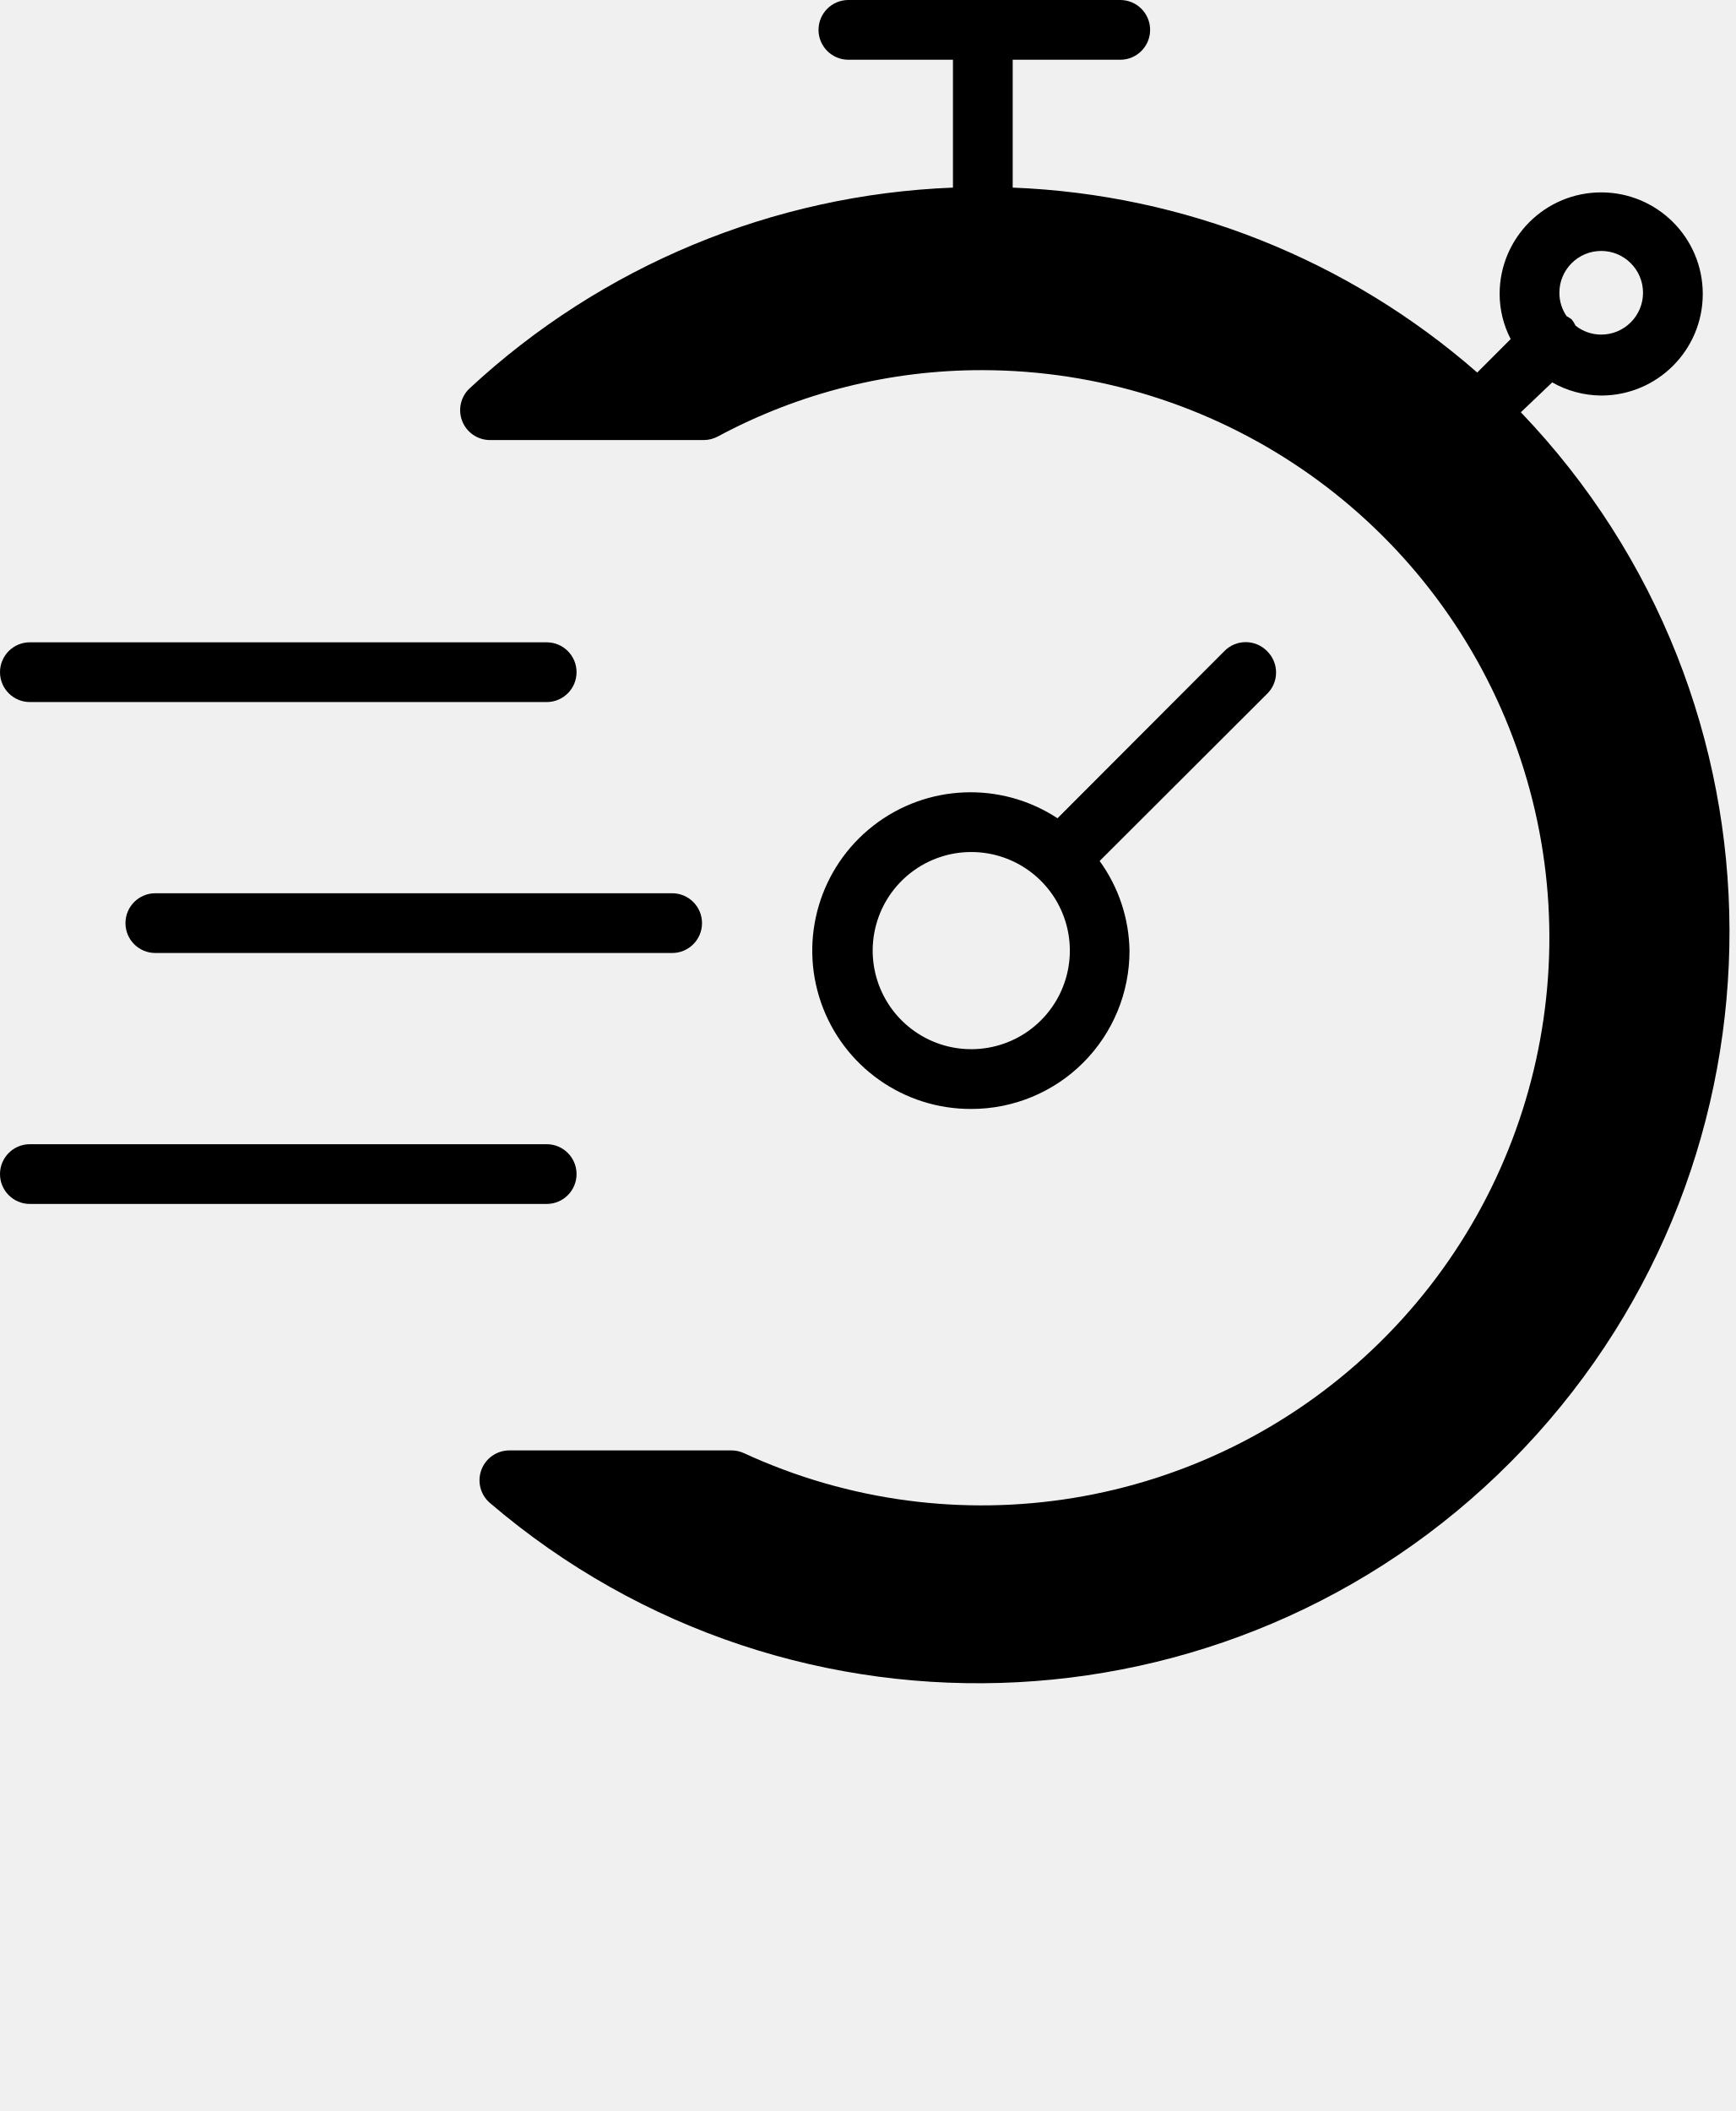
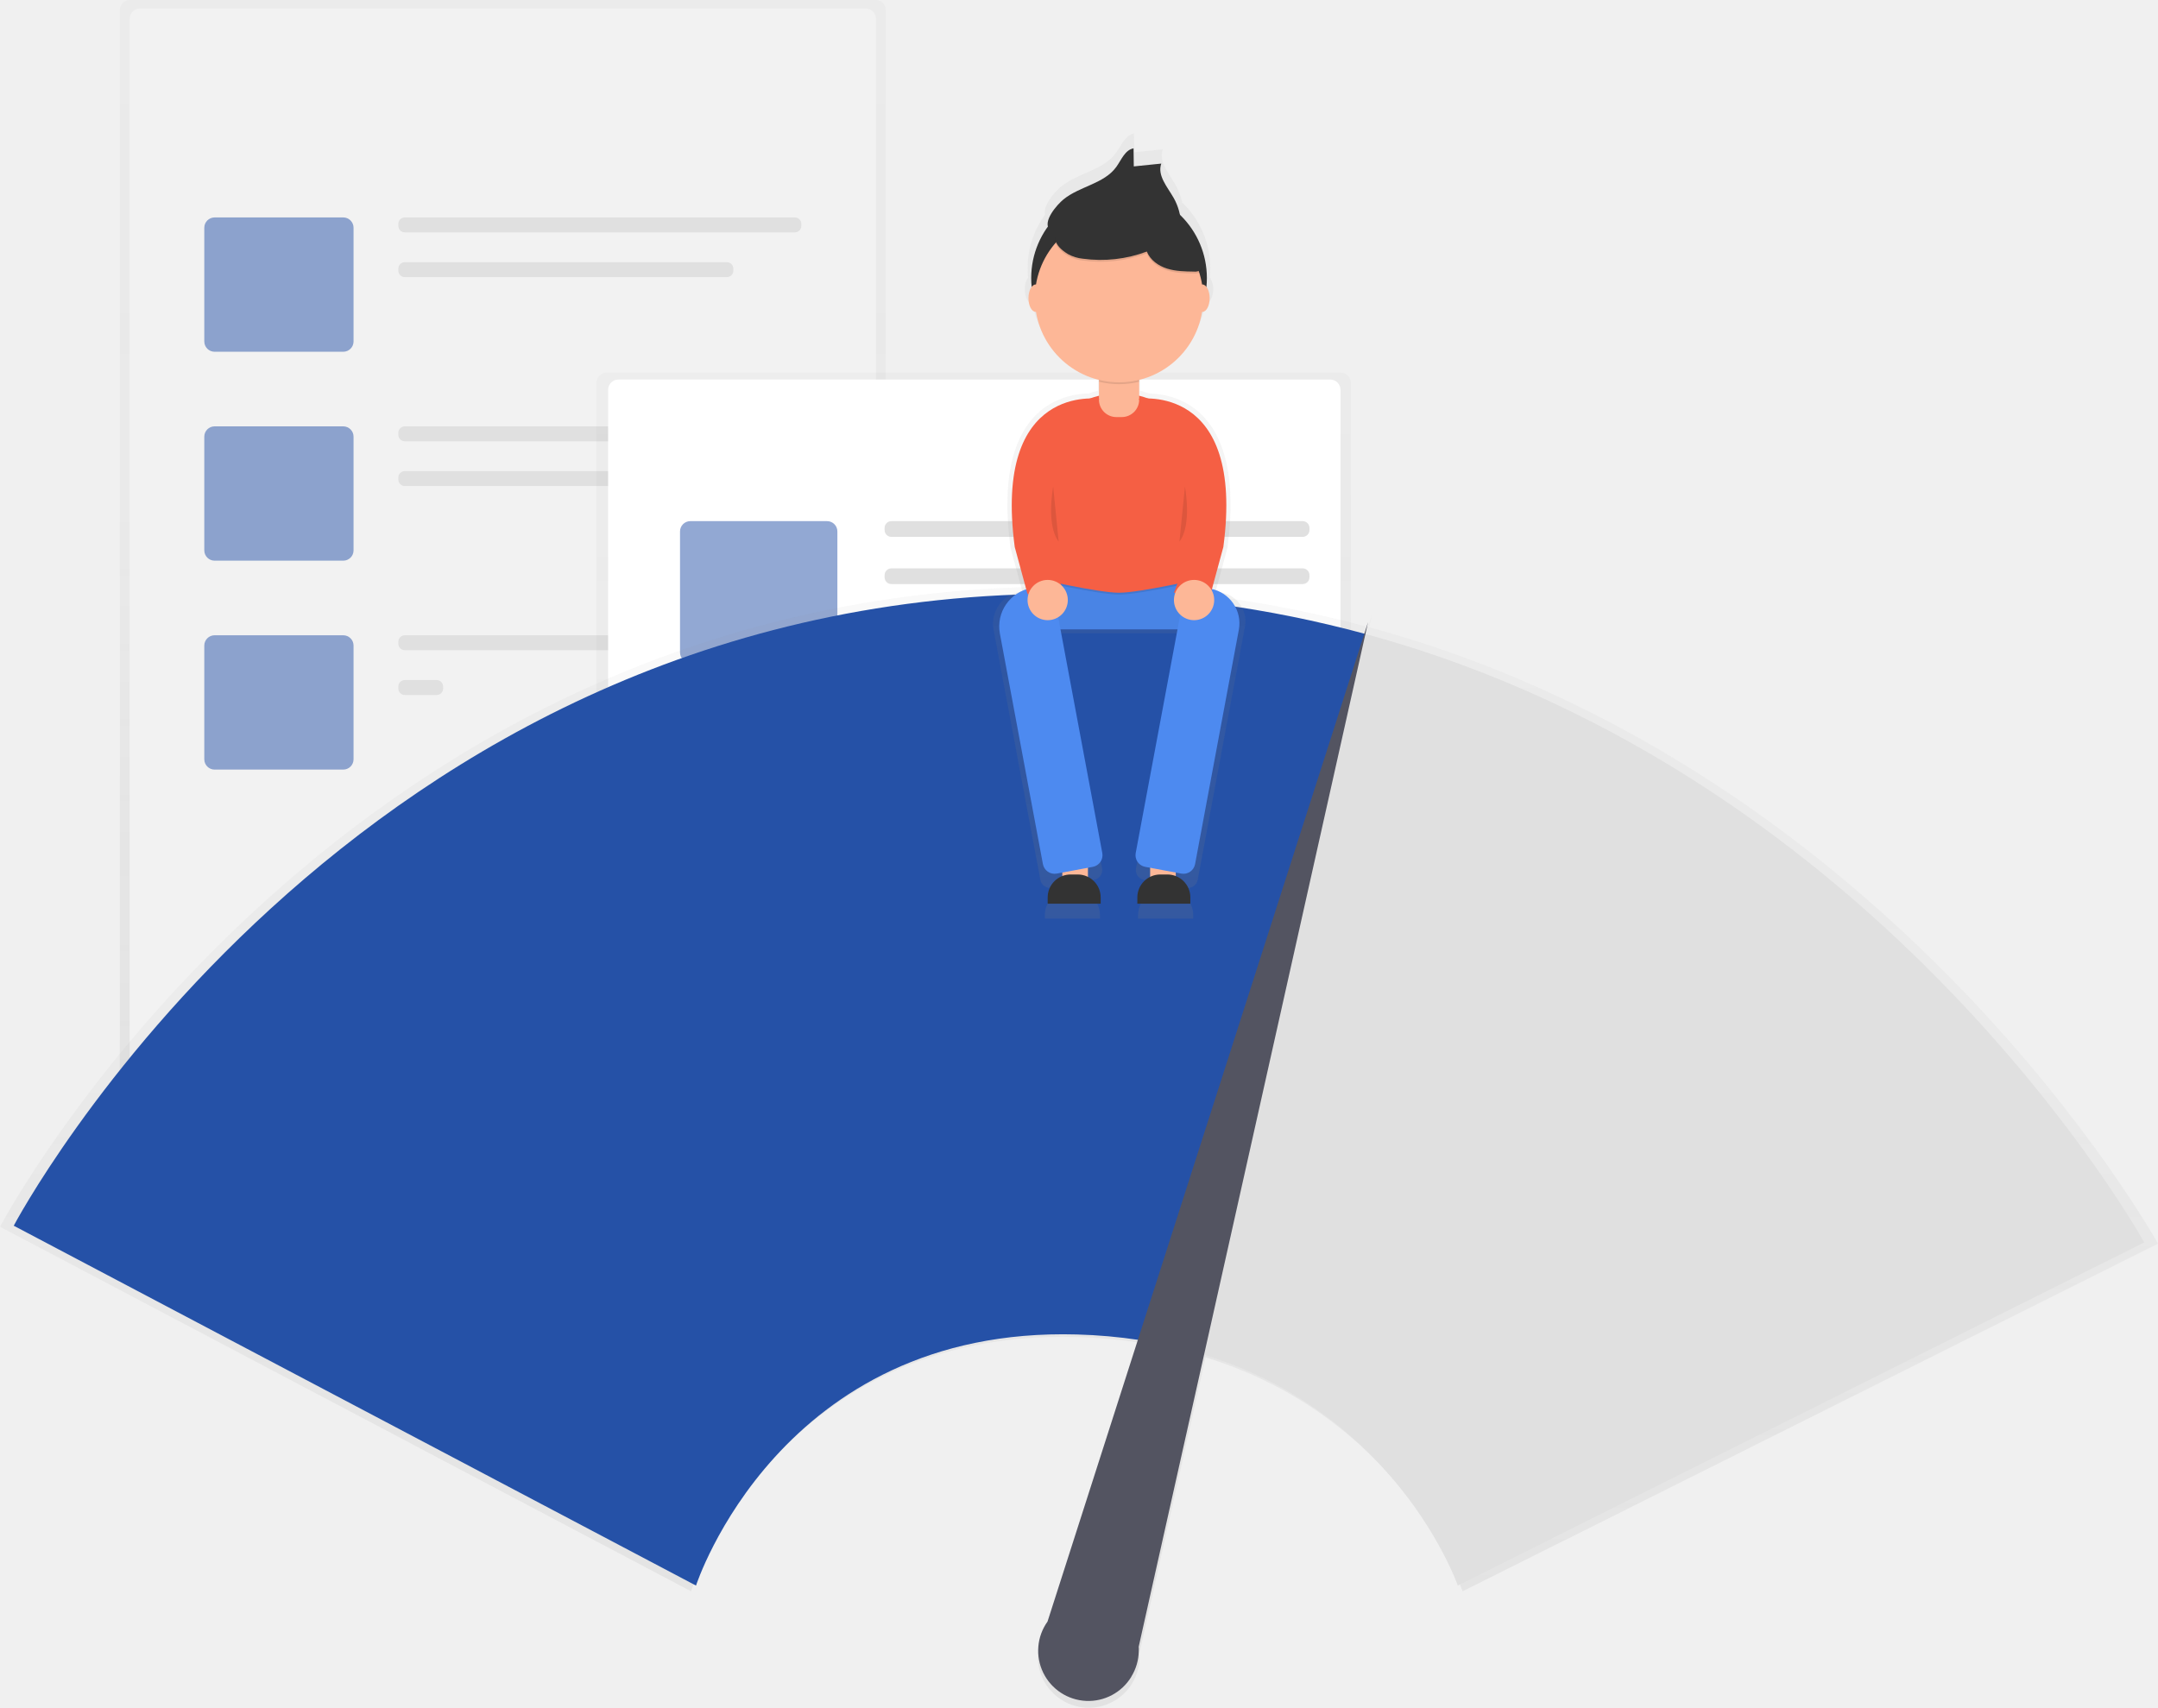
- <svg xmlns="http://www.w3.org/2000/svg" viewBox="0 0 58.1 70.662" x="0px" y="0px">
-   <g data-name="Layer 2">
-     <g>
-       <g data-name="Layer 15">
-         <path d="M42.41,21.79a1,1,0,0,0-1.42,0l-5.59,5.6a5.3,5.3,0,1,0-2.89,9.73,5.29,5.29,0,0,0,5.3-5.3,5.25,5.25,0,0,0-1-3l5.58-5.57A1,1,0,0,0,42.41,21.79ZM34.84,34.16a3.3,3.3,0,1,1-2.33-5.64,3.3,3.3,0,0,1,2.33,5.64Z" />
-         <path d="M4.2,30.9a1,1,0,0,0,1,1H22.5a1,1,0,0,0,0-2H5.2A1,1,0,0,0,4.2,30.9Z" />
-         <path d="M1,23.5H18.3a1,1,0,0,0,0-2H1a1,1,0,0,0,0,2Z" />
-         <path d="M19.3,39.3a1,1,0,0,0-1-1H1a1,1,0,0,0,0,2H18.3A1,1,0,0,0,19.3,39.3Z" />
-         <path d="M50.91,13.8l1.05-1a3.38,3.38,0,0,0,1.64.44,3.4,3.4,0,1,0-3.4-3.4,3.3,3.3,0,0,0,.37,1.51l-1.12,1.12A25.09,25.09,0,0,0,33.9,6.28V2h3.6a1,1,0,0,0,0-2H28.4a1,1,0,0,0,0,2h3.5V6.28A25.22,25.22,0,0,0,15.72,13a1,1,0,0,0,.68,1.73h7.16a1,1,0,0,0,.47-.12,18.64,18.64,0,0,1,8.87-2.22,19,19,0,1,1-8,36.25,1,1,0,0,0-.42-.09H17.05a1,1,0,0,0-.66,1.75A25.15,25.15,0,0,0,50.91,13.8ZM53.6,8.4a1.4,1.4,0,0,1,0,2.8,1.38,1.38,0,0,1-.86-.3.92.92,0,0,0-.13-.21,1.63,1.63,0,0,0-.17-.11,1.38,1.38,0,0,1-.24-.78A1.4,1.4,0,0,1,53.6,8.4Z" />
-       </g>
-     </g>
+ <svg xmlns="http://www.w3.org/2000/svg" xmlns:xlink="http://www.w3.org/1999/xlink" id="f130f8b3-b494-408e-9d23-4781bd978d43" data-name="Layer 1" width="942" height="745.6" viewBox="0 0 942 745.6">
+   <defs>
+     <linearGradient id="19dcf708-dd5c-44ad-a611-182aebfaf3c5" x1="219.48" y1="505.38" x2="219.48" gradientUnits="userSpaceOnUse">
+       <stop offset="0" stop-color="gray" stop-opacity="0.25" />
+       <stop offset="0.54" stop-color="gray" stop-opacity="0.12" />
+       <stop offset="1" stop-color="gray" stop-opacity="0.1" />
+     </linearGradient>
+     <linearGradient id="fbcf3902-941f-4a87-a568-e80fc50a1800" x1="425.02" y1="459.78" x2="425.02" y2="162.72" xlink:href="#19dcf708-dd5c-44ad-a611-182aebfaf3c5" />
+     <linearGradient id="34819b51-4aee-4e46-acb4-23489a509fb6" x1="600" y1="824.36" x2="600" y2="334.87" xlink:href="#19dcf708-dd5c-44ad-a611-182aebfaf3c5" />
+     <linearGradient id="cc414fb6-c720-43be-8b52-f04b3df2ea53" x1="617.59" y1="479.82" x2="617.59" y2="137.05" xlink:href="#19dcf708-dd5c-44ad-a611-182aebfaf3c5" />
+   </defs>
+   <g opacity="0.5">
+     <rect x="52.32" width="334.33" height="505.38" rx="4.5" ry="4.5" fill="url(#19dcf708-dd5c-44ad-a611-182aebfaf3c5)" />
  </g>
+   <rect x="56.6" y="3.71" width="325.76" height="495.16" rx="4.5" ry="4.5" fill="#f2f2f2" />
+   <g opacity="0.5">
+     <rect x="89.18" y="94.93" width="65.15" height="58.64" rx="4.5" ry="4.5" fill="#2551a7" />
+   </g>
+   <rect x="173.88" y="94.93" width="175.91" height="6.52" rx="2.82" ry="2.82" fill="#e0e0e0" />
+   <rect x="173.88" y="114.47" width="146.23" height="6.52" rx="2.82" ry="2.82" fill="#e0e0e0" />
+   <g opacity="0.5">
+     <rect x="89.18" y="186.14" width="65.15" height="58.64" rx="4.5" ry="4.5" fill="#2551a7" />
+   </g>
+   <rect x="173.88" y="186.14" width="175.91" height="6.52" rx="2.82" ry="2.82" fill="#e0e0e0" />
+   <rect x="173.88" y="205.68" width="175.91" height="6.52" rx="2.82" ry="2.82" fill="#e0e0e0" />
+   <g opacity="0.5">
+     <rect x="89.18" y="277.35" width="65.15" height="58.64" rx="4.5" ry="4.5" fill="#2551a7" />
+   </g>
+   <rect x="173.88" y="277.35" width="175.91" height="6.52" rx="2.82" ry="2.82" fill="#e0e0e0" />
+   <rect x="173.88" y="296.9" width="19.55" height="6.52" rx="2.82" ry="2.82" fill="#e0e0e0" />
+   <g opacity="0.5">
+     <rect x="260.36" y="162.72" width="329.32" height="297.06" rx="4.5" ry="4.5" fill="url(#fbcf3902-941f-4a87-a568-e80fc50a1800)" />
+   </g>
+   <rect x="265.45" y="165.7" width="319.7" height="287.73" rx="4.5" ry="4.5" fill="#fff" />
+   <g opacity="0.5">
+     <rect x="296.84" y="227.52" width="68.69" height="61.82" rx="4.5" ry="4.5" fill="#2551a7" />
+   </g>
+   <rect x="386.14" y="227.52" width="185.46" height="6.87" rx="2.98" ry="2.98" fill="#e0e0e0" />
+   <rect x="386.14" y="248.13" width="185.46" height="6.87" rx="2.98" ry="2.98" fill="#e0e0e0" />
+   <rect x="289.97" y="322.92" width="281.63" height="6.87" rx="2.98" ry="2.98" fill="#e0e0e0" />
+   <rect x="289.97" y="343.53" width="281.63" height="6.87" rx="2.98" ry="2.98" fill="#e0e0e0" />
+   <rect x="289.97" y="371" width="281.63" height="6.87" rx="2.98" ry="2.98" fill="#e0e0e0" />
+   <rect x="289.97" y="391.61" width="212.94" height="6.87" rx="2.98" ry="2.98" fill="#e0e0e0" />
+   <g opacity="0.5">
+     <path d="M726.64,352.64h0l1.17-5.22-1.64,5.1a510.06,510.06,0,0,0-130.8-17.64C277.05,333,129,614.33,129,614.33L430.66,773.49s37-114.74,168.41-111a226.18,226.18,0,0,1,27,2.36L586.09,789.38a22.2,22.2,0,1,0,37.07,24.4h0l0-.06a22.07,22.07,0,0,0,3.27-11.2c0-.67,0-1.34-.07-2l28.9-129.14c86.1,26.48,112.19,102.1,112.19,102.1L1071,621.73S957,415.2,726.64,352.64Z" transform="translate(-129 -78.76)" fill="url(#34819b51-4aee-4e46-acb4-23489a509fb6)" />
+   </g>
+   <path d="M595.43,338C281.17,336.17,135,613.89,135,613.89L432.82,771s36.54-113.28,166.27-109.63a223.22,223.22,0,0,1,27.29,2.42L725,355.54A503.55,503.55,0,0,0,595.43,338Z" transform="translate(-129 -78.76)" fill="#2551a7" />
+   <path d="M725,355.54,626.38,663.82C734,680.17,765.35,771,765.35,771L1065,621.2S952.41,417.3,725,355.54Z" transform="translate(-129 -78.76)" fill="#e0e0e0" />
+   <path d="M626.06,797.71,726.18,350.38,586.26,786.71a21.92,21.92,0,1,0,36.59,24.09h0v-.06a21.79,21.79,0,0,0,3.23-11.05C626.14,799,626.11,798.36,626.06,797.71Z" transform="translate(-129 -78.76)" fill="#535461" />
+   <g opacity="0.7">
+     <path d="M662.25,337.47l-2.62-.49,5.17-19c8.14-61-22.61-67.19-34.14-67.4a37.91,37.91,0,0,0-4.05-1.23v-7.2a38.22,38.22,0,0,0,28.55-30.86h.1c1.83,0,3.32-2.79,3.32-6.23a8.64,8.64,0,0,0-1.45-5.14q.2-2,.2-4A39.72,39.72,0,0,0,645,167.13a25.6,25.6,0,0,0-2.82-7.58c-2.83-5-7.54-10.18-5.62-15.59l-12.43,1.28-.12-8.19c-3.88.7-5.51,5.19-7.81,8.39-5.54,7.7-16.65,8.77-24,14.77-2.5,2-8.12,8.24-7.05,12.31a39.66,39.66,0,0,0-7.58,23.37q0,2,.2,4a8.64,8.64,0,0,0-1.45,5.14c0,3.44,1.49,6.23,3.32,6.23h.1a38.22,38.22,0,0,0,28.55,30.86v7.2a37.91,37.91,0,0,0-4.05,1.23c-11.53.21-42.28,6.36-34.14,67.4l5.17,19-1.23.23a14.17,14.17,0,0,0-11.33,16.53L583.14,462.9a4.29,4.29,0,0,0,5,3.43l3.59-.67v2.12a11.92,11.92,0,0,0-6.64,10.68v1.35h24.08v-1.35a11.92,11.92,0,0,0-5.81-10.23v-4.75l3.28-.61a4.29,4.29,0,0,0,3.43-5L590.93,355.29H644L624.88,457.88a4.29,4.29,0,0,0,3.43,5l3.28.61v4.75a11.92,11.92,0,0,0-5.81,10.23v1.35h24.08v-1.35a11.92,11.92,0,0,0-6.64-10.68v-2.12l3.59.67a4.29,4.29,0,0,0,5-3.43l20.64-110.56A12.75,12.75,0,0,0,662.25,337.47Z" transform="translate(-129 -78.76)" fill="url(#cc414fb6-c720-43be-8b52-f04b3df2ea53)" />
+   </g>
+   <rect x="463.72" y="373" width="11.18" height="15.18" fill="#fdb797" />
+   <rect x="502.06" y="373" width="11.18" height="15.18" fill="#fdb797" />
+   <rect x="451.74" y="248.4" width="73.49" height="26.36" fill="#4d8af0" />
+   <g opacity="0.05">
+     <rect x="451.74" y="248.4" width="73.49" height="26.36" />
+   </g>
+   <path d="M580.74,331.95s27.42,6.39,36.74,6.39,36.74-6.39,36.74-6.39v-4H580.74Z" transform="translate(-129 -78.76)" opacity="0.1" />
+   <path d="M654.22,331.15s-27.42,6.39-36.74,6.39-36.74-6.39-36.74-6.39V287.22a36.74,36.74,0,0,1,36.74-36.74h0a36.74,36.74,0,0,1,36.74,36.74Z" transform="translate(-129 -78.76)" fill="#f55f44" />
+   <path d="M479.7,153.34h17.57a0,0,0,0,1,0,0v21.14a7.61,7.61,0,0,1-7.61,7.61h-2.34a7.61,7.61,0,0,1-7.61-7.61V153.34A0,0,0,0,1,479.7,153.34Z" fill="#fdb797" />
+   <path d="M606,457.22l-15.75,2.94a5.17,5.17,0,0,1-6-4.13L565.47,355.39a17.06,17.06,0,0,1,13.64-19.91l4.06-.76a5.17,5.17,0,0,1,6,4.13l21,112.33A5.17,5.17,0,0,1,606,457.22Z" transform="translate(-129 -78.76)" fill="#4d8af0" />
+   <path d="M628.92,457.22l15.75,2.94a5.17,5.17,0,0,0,6-4.13l19.1-102.32a15.36,15.36,0,0,0-12.28-17.91l-5.74-1.07a5.17,5.17,0,0,0-6,4.13l-21,112.33A5.17,5.17,0,0,0,628.92,457.22Z" transform="translate(-129 -78.76)" fill="#4d8af0" />
+   <path d="M608.7,245.42a36.77,36.77,0,0,0,17.57,0V232.9H608.7Z" transform="translate(-129 -78.76)" opacity="0.1" />
+   <circle cx="488.48" cy="121.39" r="38.34" fill="#333" />
+   <circle cx="488.48" cy="130.18" r="36.74" fill="#fdb797" />
+   <path d="M593.22,165.82c7.07-5.77,17.76-6.8,23.08-14.21,2.21-3.08,3.78-7.41,7.51-8.08l.11,7.88,12-1.23c-1.85,5.2,2.68,10.2,5.41,15a24.66,24.66,0,0,1,3.19,11.61c-4.15,2.49-9.3-.23-13.92-1.68s-9.27-1.56-14-1.69a29.05,29.05,0,0,0-7.22.4,36.41,36.41,0,0,0-6,2.19c-3.18,1.33-13.23,6.36-16.18,3.12C583.88,175.46,590.49,168.05,593.22,165.82Z" transform="translate(-129 -78.76)" fill="#333" />
+   <path d="M595.22,190.51a16.85,16.85,0,0,0,6.5,2,57.24,57.24,0,0,0,27.89-3.13c1.46,3.69,5,6.23,8.79,7.43s7.81,1.26,11.78,1.32a4.36,4.36,0,0,0,2.53-.48c1.77-1.19.91-3.93-.12-5.79l-5.12-9.28c-1.51-2.74-3.07-5.54-5.41-7.61-2.94-2.6-6.84-3.82-10.68-4.59a60.24,60.24,0,0,0-27.42.91C594.39,173.82,582.1,182.57,595.22,190.51Z" transform="translate(-129 -78.76)" opacity="0.1" />
+   <path d="M595.22,189.71a16.85,16.85,0,0,0,6.5,2,57.24,57.24,0,0,0,27.89-3.13c1.46,3.69,5,6.23,8.79,7.43s7.81,1.26,11.78,1.32a4.36,4.36,0,0,0,2.53-.48c1.77-1.19.91-3.93-.12-5.79l-5.12-9.28c-1.51-2.74-3.07-5.54-5.41-7.61-2.94-2.6-6.84-3.82-10.68-4.59a60.24,60.24,0,0,0-27.42.91C594.39,173,582.1,181.78,595.22,189.71Z" transform="translate(-129 -78.76)" fill="#333" />
+   <ellipse cx="524.83" cy="130.18" rx="3.2" ry="5.99" fill="#fdb797" />
+   <ellipse cx="452.14" cy="130.18" rx="3.2" ry="5.99" fill="#fdb797" />
+   <path d="M608.84,252.92s-46.48-7.24-36.89,64.65l5.59,20.61,16-.64s-10.38-24-4-39.94S608.84,252.92,608.84,252.92Z" transform="translate(-129 -78.76)" fill="#f55f44" />
+   <path d="M626.12,252.92s46.48-7.24,36.89,64.65l-5.59,20.61-16-.64s10.38-24,4-39.94S626.12,252.92,626.12,252.92Z" transform="translate(-129 -78.76)" fill="#f55f44" />
+   <circle cx="457.33" cy="261.97" r="8.79" fill="#fdb797" />
+   <circle cx="521.23" cy="261.97" r="8.79" fill="#fdb797" />
+   <path d="M467.37,381.79h3.09a10,10,0,0,1,10,10v2.74a0,0,0,0,1,0,0H457.33a0,0,0,0,1,0,0v-2.74A10,10,0,0,1,467.37,381.79Z" fill="#333" />
+   <path d="M506.51,381.79h3.09a10,10,0,0,1,10,10v2.74a0,0,0,0,1,0,0H496.47a0,0,0,0,1,0,0v-2.74A10,10,0,0,1,506.51,381.79Z" fill="#333" />
+   <path d="M588.73,291.21s-3.2,16.77,2.4,24" transform="translate(-129 -78.76)" opacity="0.1" />
+   <path d="M646.24,291.21s3.2,16.77-2.4,24" transform="translate(-129 -78.76)" opacity="0.1" />
</svg>
